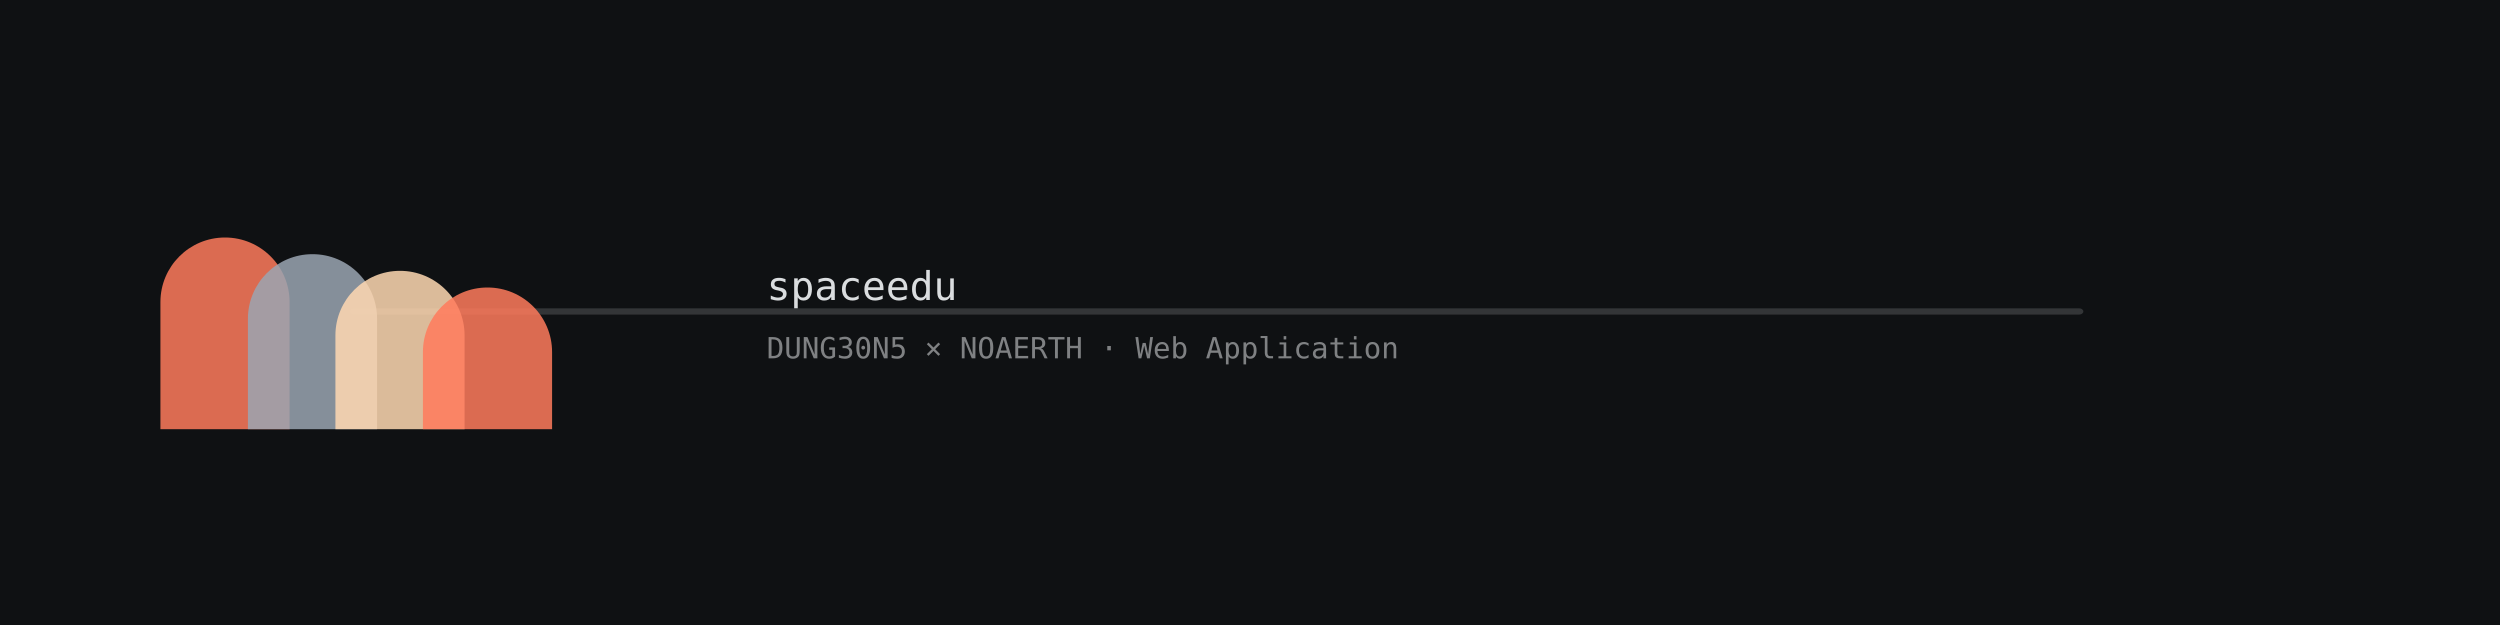
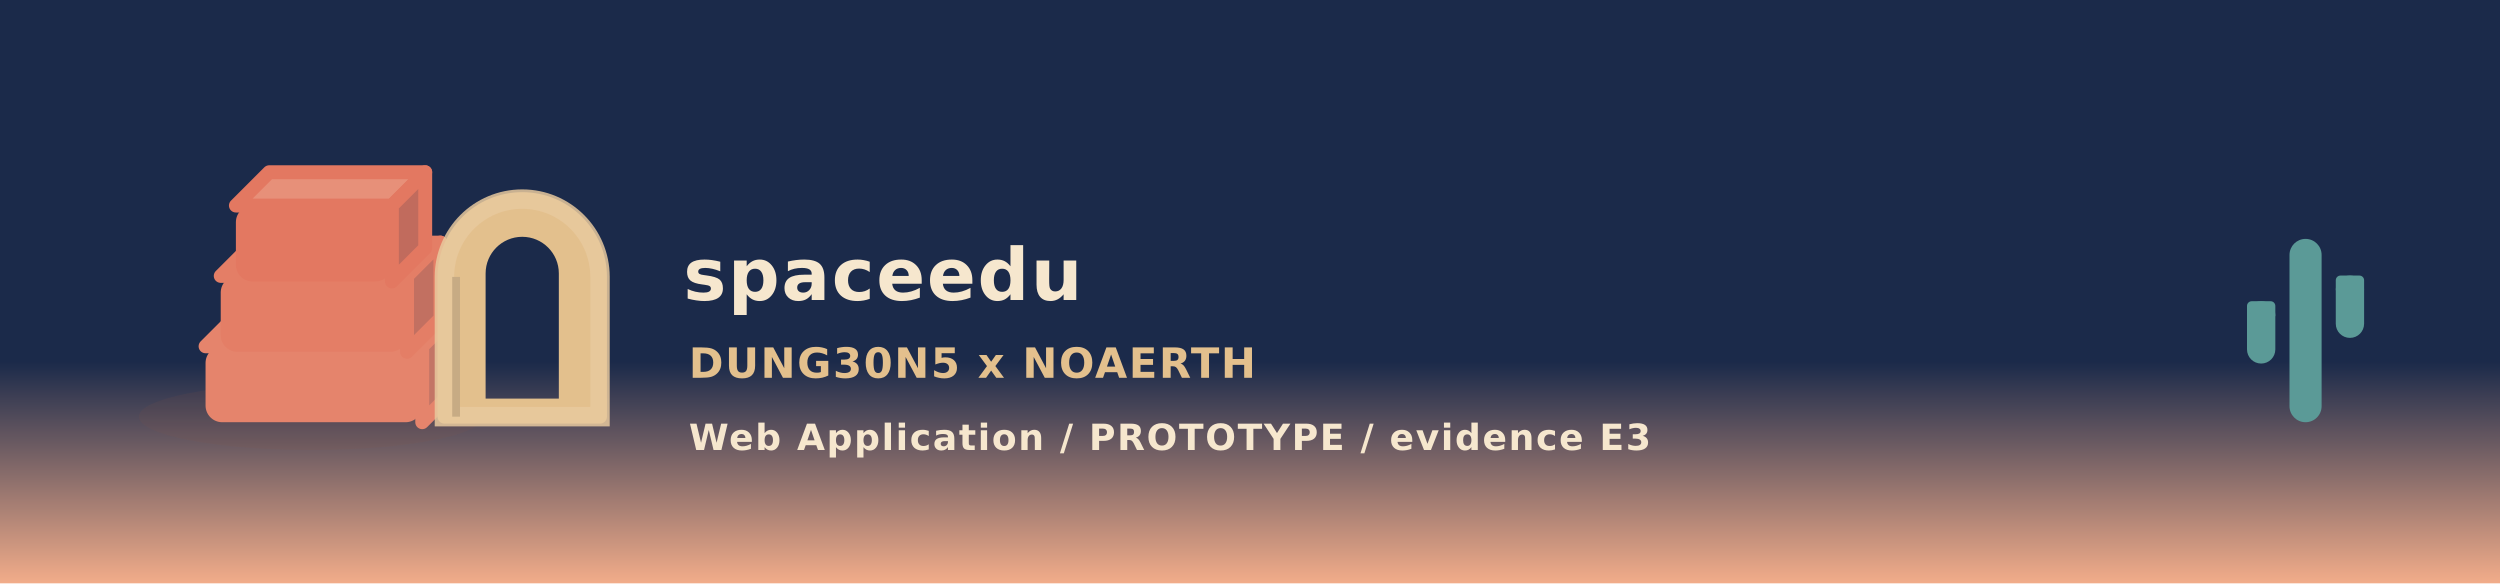
- <svg xmlns="http://www.w3.org/2000/svg" viewBox="0 0 1200 300" width="1200" height="300" role="img" aria-label="spaceedu identity object">
-   <rect width="1200" height="300" fill="#0f1113" />
-   <defs>
-     <linearGradient id="gft" x1="0" y1="0" x2="1" y2="1">
-       <stop offset="0%" stop-color="#ff7a5c" />
-       <stop offset="100%" stop-color="#9aa5b1" />
-     </linearGradient>
-   </defs>
-   <rect x="168.00" y="148.00" width="832.00" height="3.00" rx="2.00" fill="rgba(241,243,245,0.160)" opacity="1.00" />
-   <path d="M77.00,206.00 L77.00,145.00 A31.00,31.00 0 0 1 139.00,145.00 L139.00,206.00 Z" fill="rgba(255,122,92,0.850)" opacity="1.00" />
-   <path d="M119.00,206.00 L119.00,153.00 A31.00,31.00 0 0 1 181.00,153.00 L181.00,206.00 Z" fill="rgba(154,165,177,0.850)" opacity="1.00" />
-   <path d="M161.00,206.00 L161.00,161.00 A31.00,31.00 0 0 1 223.00,161.00 L223.00,206.00 Z" fill="rgba(255,216,177,0.850)" opacity="1.00" />
-   <path d="M203.00,206.00 L203.00,169.00 A31.00,31.00 0 0 1 265.00,169.00 L265.00,206.00 Z" fill="rgba(255,122,92,0.850)" opacity="1.00" />
-   <text x="368" y="144" font-family="ui-monospace,Menlo,monospace" font-size="19" fill="rgba(241,243,245,0.900)">spaceedu</text>
-   <text x="368" y="172" font-family="ui-monospace,Menlo,monospace" font-size="14" fill="rgba(241,243,245,0.500)">DUNG30N5 × NOAERTH · Web Application</text>
+ <svg xmlns="http://www.w3.org/2000/svg" width="900" height="210" viewBox="0 0 900 210" role="img" aria-label="spaceedu - identity object">
+   <linearGradient id="skyf" x1="0" y1="0" x2="0" y2="1">
+     <stop offset="0" stop-color="#1b2a4a" />
+     <stop offset="0.62" stop-color="#1b2a4a" />
+     <stop offset="1" stop-color="#f3ad8a" />
+   </linearGradient>
+   <rect width="900" height="210" fill="url(#skyf)" />
+   <rect x="0" y="352" width="900" height="-142" fill="#e3c08d" />
+   <rect x="0" y="352" width="900" height="3" fill="#e6c596" />
+   <ellipse cx="112" cy="150" rx="62" ry="12" fill="rgba(138,90,68,0.11)" />
+   <path d="M74,124.67 L152,124.67 L164,112.67 L86,112.67 Z" fill="#e99a82" stroke="#e5846c" stroke-width="5" stroke-linejoin="round" />
+   <path d="M152,124.67 L164,112.67 L164,140 L152,152 Z" fill="#c37566" stroke="#e5846c" stroke-width="5" stroke-linejoin="round" />
+   <rect x="74" y="124.67" width="78" height="27.33" rx="6" fill="#e5846c" />
+   <path d="M79.46,99.33 L146.54,99.33 L158.54,87.33 L91.46,87.33 Z" fill="#e8957d" stroke="#e47e66" stroke-width="5" stroke-linejoin="round" />
+   <path d="M146.54,99.33 L158.54,87.33 L158.54,114.67 L146.54,126.67 Z" fill="#c27061" stroke="#e47e66" stroke-width="5" stroke-linejoin="round" />
+   <rect x="79.46" y="99.33" width="67.08" height="27.33" rx="6" fill="#e47e66" />
+   <path d="M84.92,74 L141.08,74 L153.08,62 L96.92,62 Z" fill="#e79079" stroke="#e37861" stroke-width="5" stroke-linejoin="round" />
+   <path d="M141.08,74 L153.08,62 L153.08,89.33 L141.08,101.33 Z" fill="#c16b5d" stroke="#e37861" stroke-width="5" stroke-linejoin="round" />
+   <rect x="84.92" y="74" width="56.16" height="27.33" rx="6" fill="#e37861" />
+   <path d="M160,150 L160,99.68 A28,28 0 0 1 216,99.68 L216,150 Z M172.32,146 L172.32,98.43 A15.68,15.68 0 0 1 203.68,98.43 L203.68,146 Z" fill="#e3c08d" fill-rule="evenodd" stroke="#e3c08d" stroke-width="5" stroke-linejoin="round" />
+   <path d="M160,150 L160,99.68 A28,28 0 0 1 216,99.68 L216,150 Z" fill="none" stroke="#e8c99d" stroke-width="7" stroke-linecap="round" opacity="0.85" />
+   <rect x="162.8" y="99.68" width="2.8" height="50.32" fill="#c7ab84" />
+   <text x="246" y="108" font-family="Verdana,DejaVu Sans,sans-serif" font-size="26" font-weight="700" letter-spacing="0.6" fill="#f6e7ce" text-anchor="start">spaceedu</text>
+   <text x="248" y="136" font-family="Verdana,DejaVu Sans,sans-serif" font-size="15" font-weight="700" letter-spacing="0.6" fill="#e3c08d" text-anchor="start">DUNG30N5 x NOAERTH</text>
+   <text x="248" y="162" font-family="Verdana,DejaVu Sans,sans-serif" font-size="13" font-weight="700" letter-spacing="0.6" fill="#f6e7ce" text-anchor="start">Web Application  /  PROTOTYPE  /  evidence E3</text>
+   <rect x="824.22" y="86" width="11.56" height="66" rx="5.78" fill="#5b9a97" />
+   <rect x="808.92" y="108.44" width="10.2" height="22.44" rx="5.1" fill="#5b9a97" />
+   <rect x="808.92" y="108.44" width="10.2" height="6.6" rx="1.7" fill="#5b9a97" />
+   <rect x="840.88" y="99.2" width="10.2" height="22.44" rx="5.1" fill="#5b9a97" />
+   <rect x="840.88" y="99.2" width="10.2" height="6.6" rx="1.7" fill="#5b9a97" />
</svg>
